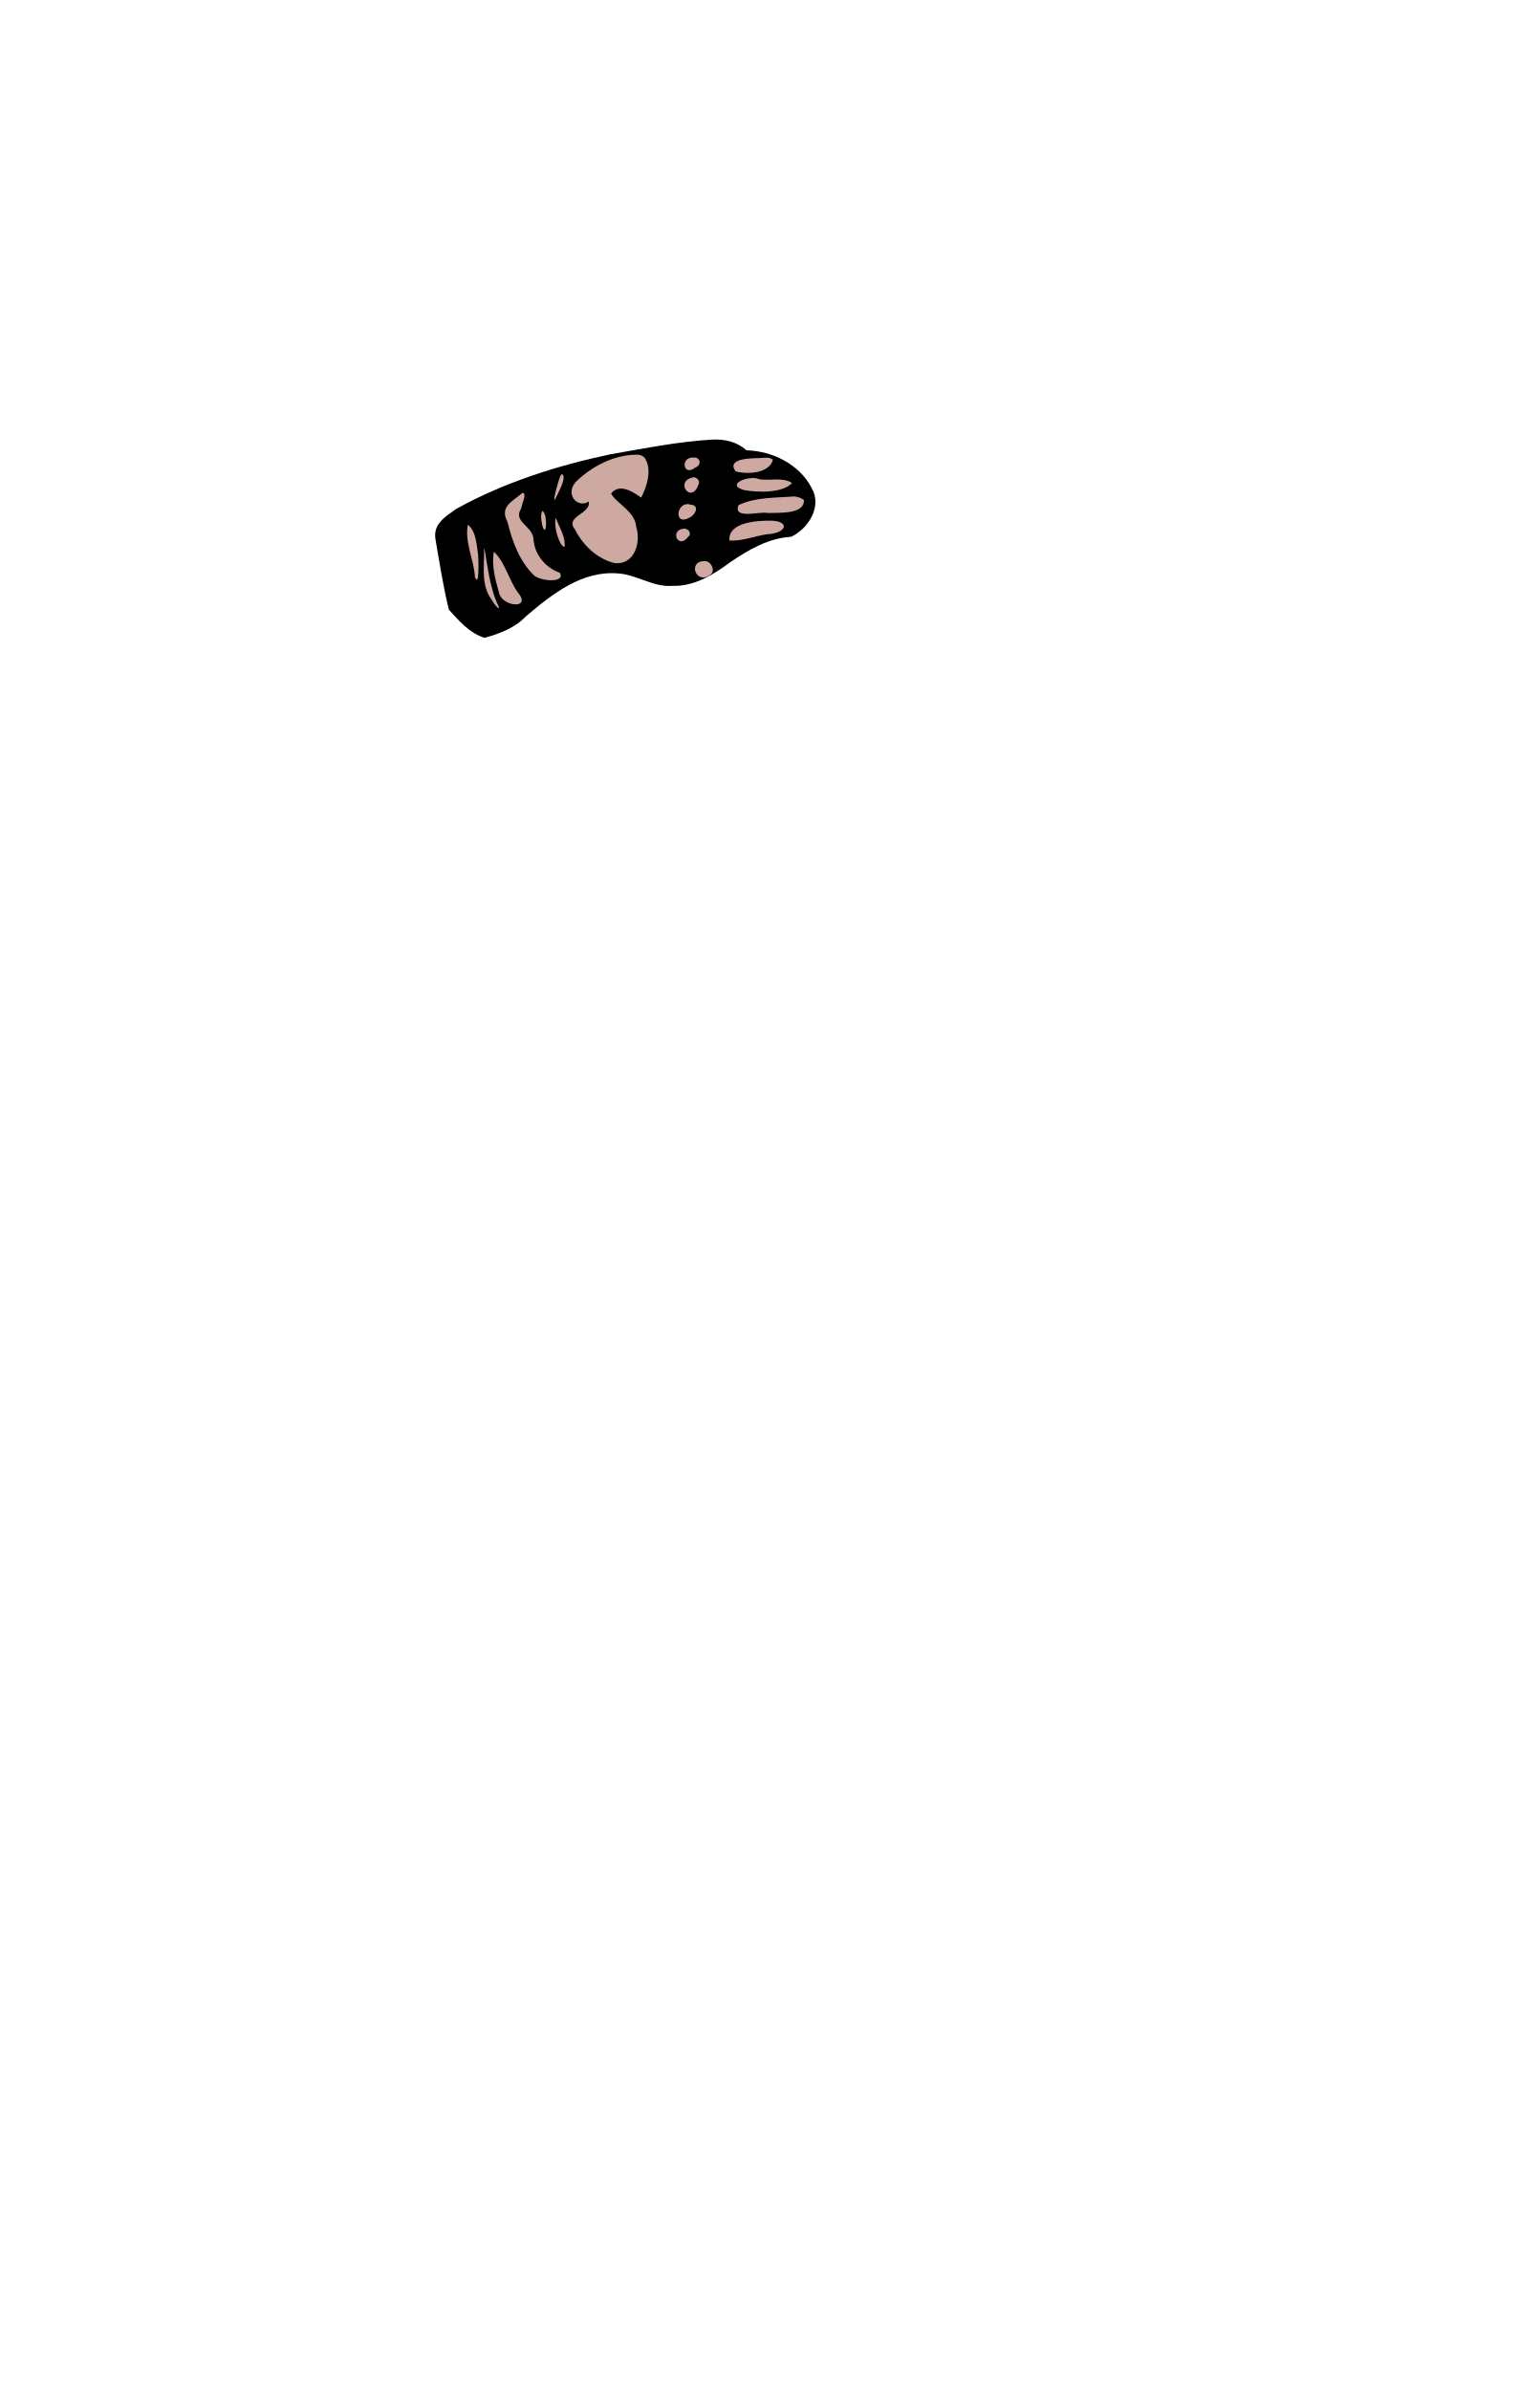
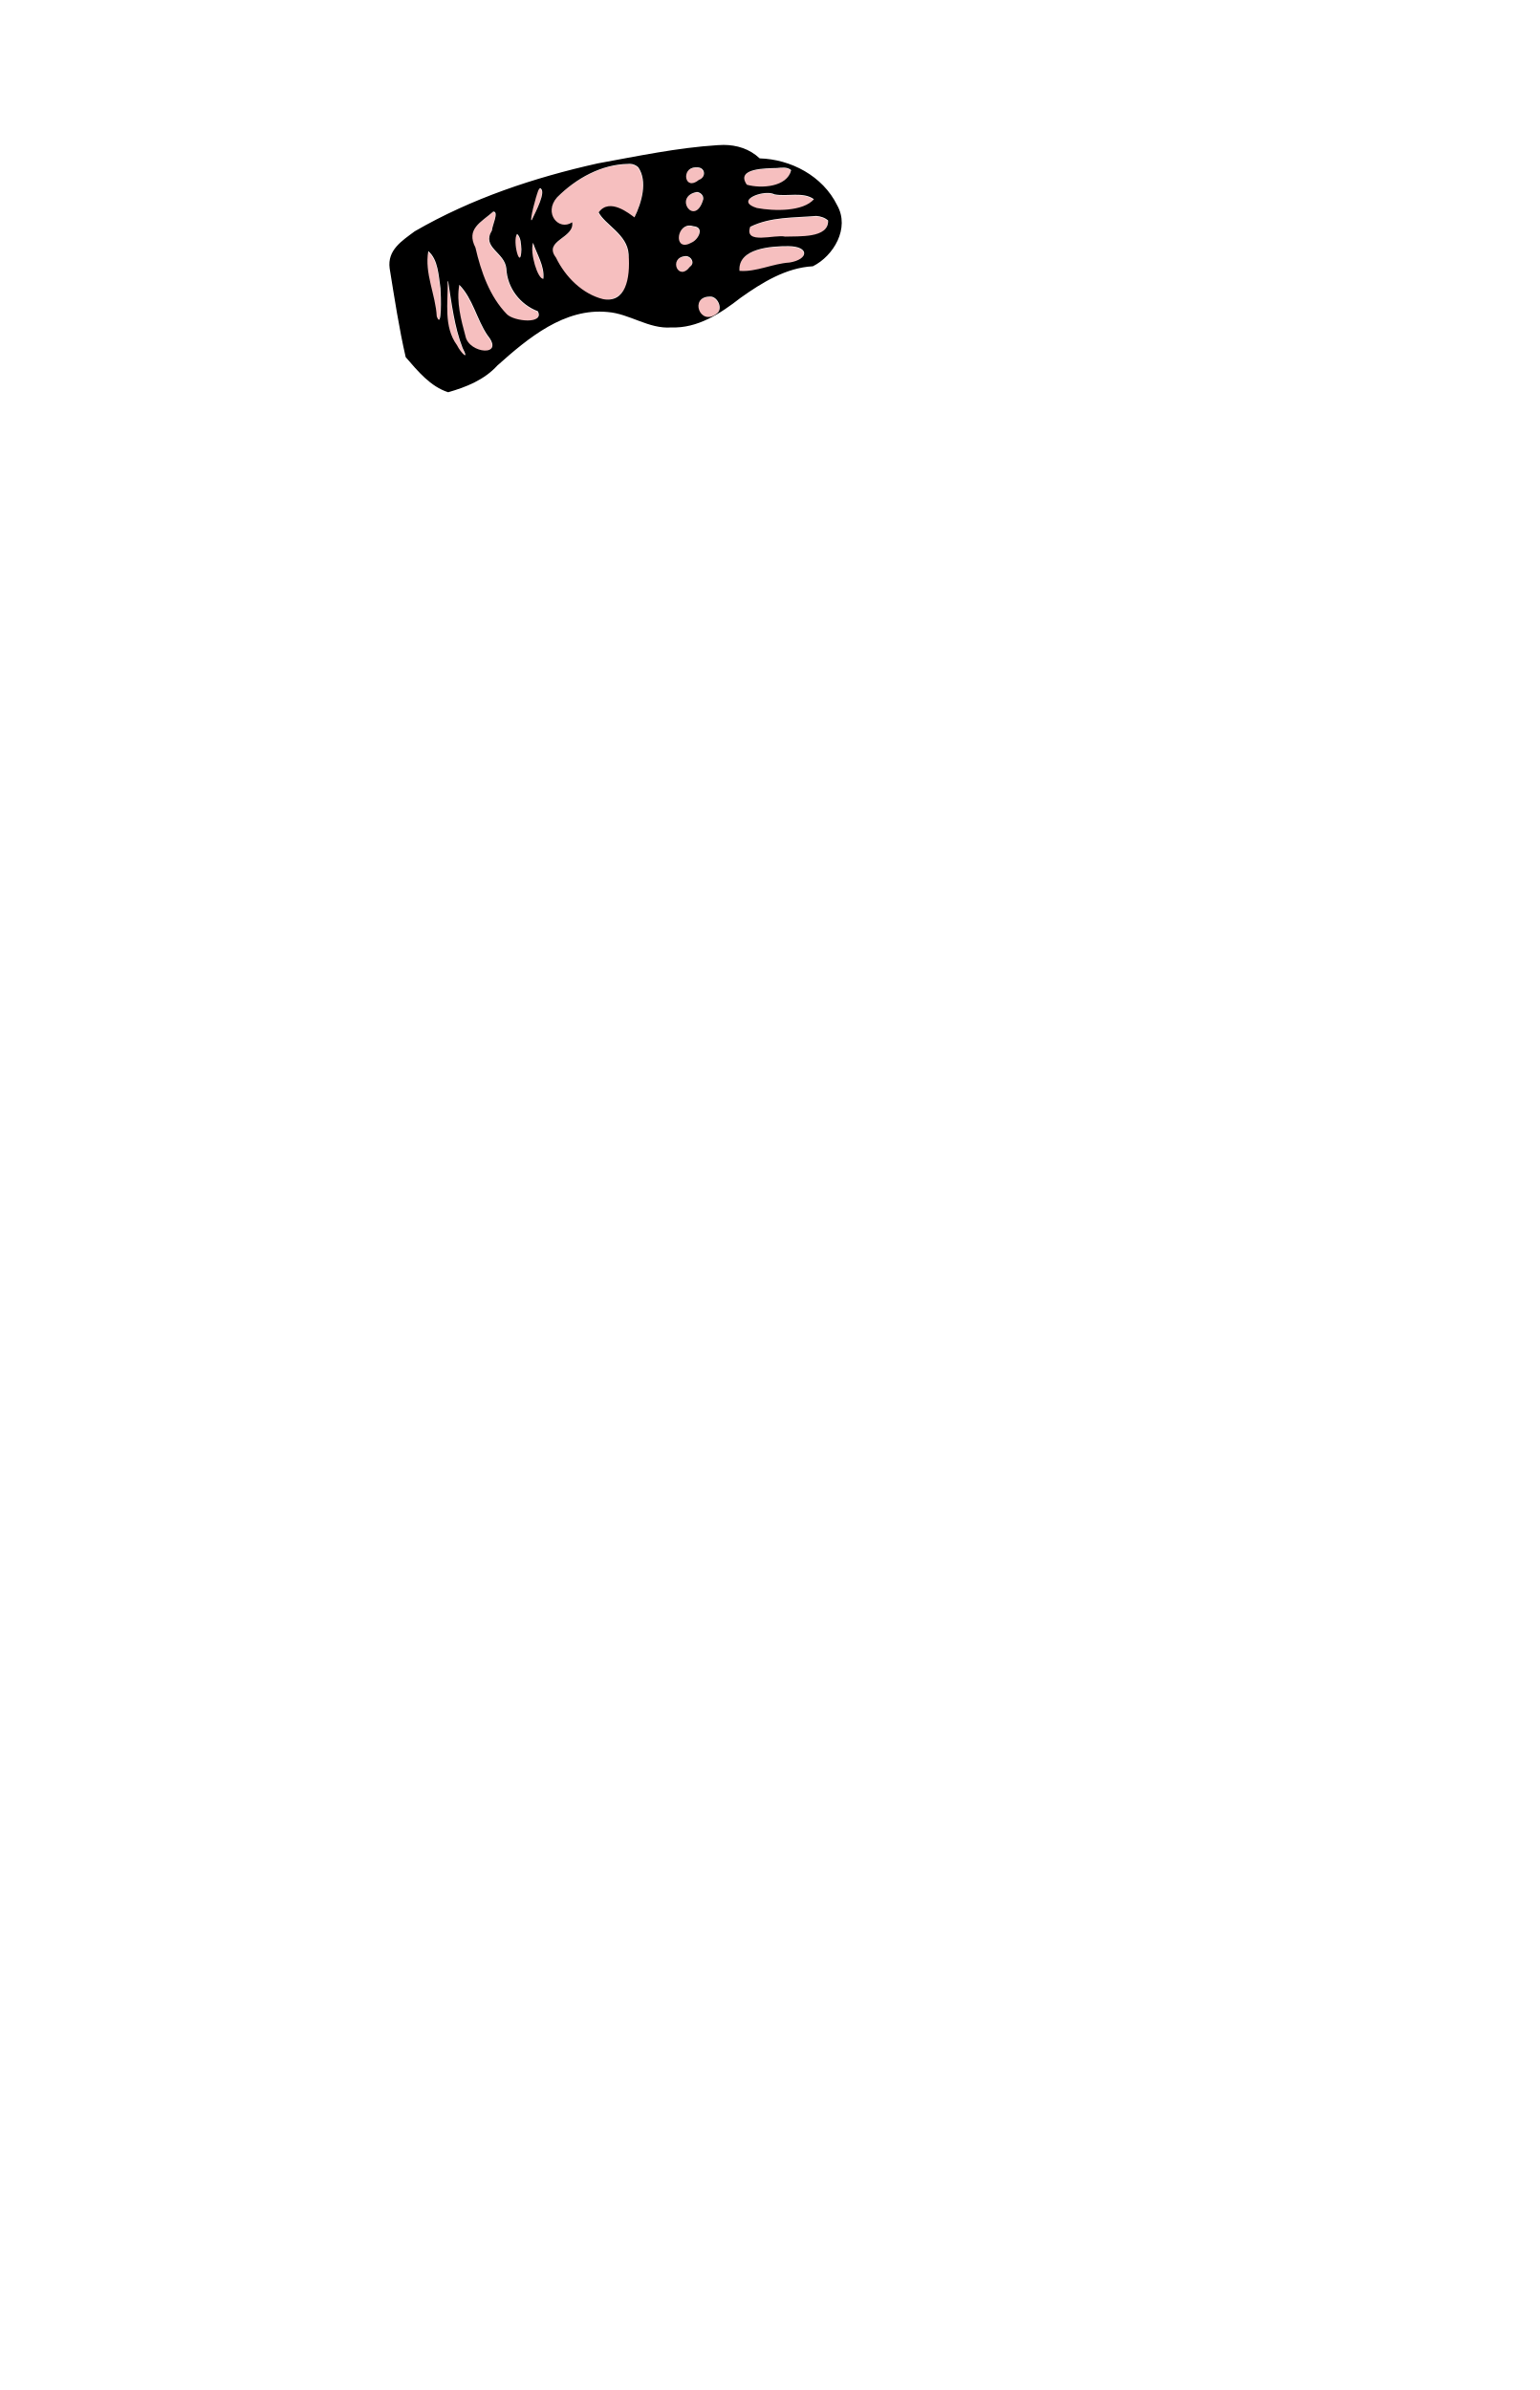
- <svg xmlns="http://www.w3.org/2000/svg" xml:space="preserve" width="257.082" height="399.121">
-   <path d="M118.777 73.424c-5.679.34-11.276 1.477-16.872 2.447-8.896 1.892-17.697 4.684-25.682 9.092-1.787 1.274-3.869 2.5-3.514 4.971.677 3.97 1.307 7.958 2.249 11.877 1.698 1.87 3.47 3.94 5.965 4.701 2.533-.69 5.061-1.648 6.913-3.586 4.327-3.69 9.424-7.723 15.47-7.156 3.1.224 5.772 2.3 8.952 2.065 3.68.135 6.898-1.86 9.732-3.975 3.039-2.055 6.383-4.02 10.139-4.215 2.894-1.372 5.23-5.094 3.413-8.163-2.037-3.96-6.543-6.171-10.882-6.285-1.627-1.464-3.739-1.928-5.883-1.773" style="display:inline;fill:#000;stroke-width:.661" />
-   <path d="M106.2 75.935c-3.756.053-7.323 1.933-9.988 4.485-1.936 2.084.208 4.554 2.124 3.338.36 2.138-4.129 2.42-2.276 4.725 1.32 2.607 3.733 4.884 6.611 5.562 3.276.316 4.415-3.437 3.59-6.014-.166-2.657-3.316-3.944-4.205-5.606 1.536-2.025 4.345.216 5.022.674.998-1.91 1.904-4.825.535-6.715a1.82 1.82 0 0 0-1.413-.45m9.612.468c-2.25-.125-1.76 3.314.318 1.672 1.084-.371.902-1.746-.318-1.672m11.268.085c-1.477.04-5.873-.005-4.222 2.237 2.01.539 5.651.323 6.223-1.953-.54-.466-1.35-.34-2.001-.284m-33.487 2.966c-.444 1.094-1.325 4.408-.92 3.99.514-1.075 2.146-3.93 1.136-4.273zm22.245.243c-3.403.613-.266 4.795.894 1.006.106-.539-.394-.97-.894-1.006m10.9.317c-1.413-.727-5.783.84-2.478 1.828 2.488.448 6.516.48 8.014-1.176-1.515-1.05-3.75-.318-5.535-.652M87.25 82.322c-1.745 1.457-3.846 2.321-2.498 4.818.778 3.23 1.995 6.556 4.409 8.923 1.007.984 5.31 1.384 4.352-.397-2.45-.886-4.288-3.085-4.416-5.718-.242-2.22-3.515-2.785-2.027-5.098 0-.57 1.049-2.579.18-2.528m45.34.58c-3.106.256-6.37.092-9.259 1.455-.916 2.46 3.491.985 4.898 1.316 1.875-.079 6.135.263 6.035-2.156-.459-.395-1.078-.578-1.673-.615m-17.238 1.378c-2.38-.775-2.975 3.691-.195 2.163.909-.402 1.806-2.044.195-2.163m-24.754 1.024c-.718.97.516 5.141.603 2.085-.055-.712-.032-1.561-.603-2.085m2.242 1.194c-.487 1.348.677 4.935 1.447 4.817.194-1.703-.915-3.269-1.447-4.817m35.849.451c-2.358-.013-7.106.262-6.869 3.31 2.332.186 4.66-.98 7.04-1.116 2.702-.423 2.81-2.17-.171-2.194m-50.556.669c-.563 2.973 1.024 5.81 1.188 8.75.736 1.862.598-2.701.526-3.745-.26-1.678-.317-3.871-1.714-5.005m36.016.672c-2.34.268-.898 3.47.719 1.417.806-.54.081-1.544-.72-1.417M80.85 91.66c.063 2.878-.593 6.066 1.305 8.547.575 1.098 1.8 2.196.794.375-1.161-2.828-1.538-6.015-2.028-8.916zm1.636.466c-.432 2.309.243 4.685.868 6.891.502 2.353 5.588 2.79 3.1-.123-1.526-2.141-2.057-4.924-3.968-6.768m35.121 1.58c-2.816.046-1.358 3.986.966 2.32 1.061-.635.147-2.472-.966-2.32" style="display:inline;fill:#f7ccc4;fill-opacity:.827;fill-rule:evenodd;stroke-width:0;stroke-linecap:round;stroke-linejoin:round;stroke:none" />
+ <svg xmlns="http://www.w3.org/2000/svg" xml:space="preserve" width="257.082" height="399.121" version="1.1" id="svg2">
+   <defs id="defs2" />
+   <path d="m 104.851,27.455 c -4.468,0.066 -8.711,2.411 -11.881,5.593 -2.303,2.599 0.247,5.68 2.527,4.163 0.428,2.666 -4.911,3.018 -2.707,5.893 1.57,3.251 4.44,6.091 7.864,6.937 3.897,0.394 5.252,-4.286 4.27,-7.5 -0.197,-3.314 -3.944,-4.919 -5.002,-6.992 1.827,-2.525 5.168,0.269 5.974,0.841 1.187,-2.382 2.265,-6.017 0.636,-8.375 a 2.165,2.27 0 0 0 -1.681,-0.561 m 11.434,0.584 c -2.676,-0.156 -2.094,4.133 0.378,2.085 1.289,-0.463 1.073,-2.178 -0.378,-2.085 m 13.403,0.106 c -1.757,0.05 -6.986,-0.006 -5.022,2.79 2.391,0.672 6.722,0.403 7.402,-2.436 -0.642,-0.581 -1.606,-0.424 -2.38,-0.354 m -39.833,3.699 c -0.528,1.364 -1.576,5.497 -1.094,4.976 0.611,-1.341 2.553,-4.901 1.351,-5.329 z m 26.461,0.303 c -4.048,0.765 -0.316,5.98 1.063,1.255 0.126,-0.672 -0.469,-1.21 -1.063,-1.255 m 12.966,0.395 c -1.681,-0.907 -6.879,1.048 -2.948,2.28 2.959,0.559 7.751,0.599 9.533,-1.467 -1.802,-1.31 -4.461,-0.397 -6.584,-0.813 m -46.972,2.88 c -2.076,1.817 -4.575,2.895 -2.971,6.009 0.925,4.028 2.373,8.176 5.245,11.128 1.198,1.227 6.316,1.726 5.177,-0.495 -2.914,-1.105 -5.101,-3.847 -5.253,-7.131 -0.288,-2.769 -4.181,-3.473 -2.411,-6.358 0,-0.711 1.248,-3.216 0.214,-3.153 m 53.932,0.723 c -3.695,0.319 -7.577,0.115 -11.014,1.815 -1.09,3.068 4.153,1.228 5.826,1.641 2.23,-0.099 7.298,0.328 7.179,-2.689 -0.546,-0.493 -1.282,-0.721 -1.99,-0.767 m -20.505,1.719 c -2.831,-0.967 -3.539,4.603 -0.232,2.698 1.081,-0.501 2.148,-2.549 0.232,-2.698 m -29.445,1.277 c -0.854,1.21 0.614,6.412 0.717,2.6 -0.065,-0.888 -0.038,-1.947 -0.717,-2.6 m 2.667,1.489 c -0.579,1.681 0.805,6.155 1.721,6.008 0.231,-2.124 -1.088,-4.077 -1.721,-6.008 m 42.643,0.562 c -2.805,-0.016 -8.453,0.327 -8.171,4.128 2.774,0.232 5.543,-1.222 8.374,-1.392 3.214,-0.528 3.342,-2.706 -0.203,-2.736 M 71.466,42.025 c -0.67,3.708 1.218,7.246 1.413,10.913 0.875,2.322 0.711,-3.369 0.626,-4.671 -0.309,-2.093 -0.377,-4.828 -2.039,-6.242 m 42.841,0.838 c -2.783,0.334 -1.068,4.328 0.855,1.767 0.959,-0.673 0.096,-1.926 -0.856,-1.767 M 74.697,47.066 c 0.075,3.589 -0.705,7.565 1.552,10.659 0.684,1.369 2.141,2.739 0.944,0.468 -1.381,-3.527 -1.829,-7.502 -2.412,-11.12 z m 1.946,0.581 c -0.514,2.88 0.289,5.843 1.032,8.594 0.597,2.935 6.647,3.48 3.687,-0.153 -1.815,-2.67 -2.447,-6.141 -4.72,-8.441 m 41.777,1.97 c -3.35,0.057 -1.615,4.971 1.149,2.893 1.262,-0.792 0.175,-3.083 -1.149,-2.893" style="display:inline;fill:#f09999;fill-opacity:0.624;fill-rule:evenodd;stroke:none;stroke-width:0;stroke-linecap:round;stroke-linejoin:round" id="path2" />
+   <path d="m 120.829,24.202 c -0.317,-8.89e-4 -0.634,0.013 -0.953,0.037 -6.755,0.424 -13.414,1.841 -20.07,3.051 -10.582,2.36 -21.051,5.842 -30.549,11.34 -2.126,1.589 -4.602,3.118 -4.18,6.199 0.805,4.951 1.555,9.925 2.676,14.812 2.02,2.332 4.126,4.912 7.094,5.861 3.013,-0.861 6.022,-2.054 8.225,-4.471 5.147,-4.602 11.209,-9.633 18.4,-8.926 3.687,0.279 6.866,2.869 10.648,2.576 4.377,0.168 8.205,-2.319 11.576,-4.957 3.615,-2.563 7.593,-5.015 12.061,-5.258 3.442,-1.711 6.222,-6.352 4.061,-10.18 -2.423,-4.939 -7.784,-7.696 -12.945,-7.838 -1.693,-1.598 -3.827,-2.242 -6.043,-2.248 z m -15.611,3.154 c 0.509,0.016 0.997,0.219 1.377,0.574 1.628,2.357 0.552,5.991 -0.635,8.373 -0.805,-0.571 -4.148,-3.365 -5.975,-0.84 1.057,2.073 4.804,3.679 5.002,6.992 0.319,4.208 -0.56,8.174 -4.27,7.5 -3.423,-0.846 -6.295,-3.686 -7.865,-6.938 -2.204,-2.875 3.135,-3.226 2.707,-5.893 -2.279,1.517 -4.828,-1.563 -2.525,-4.162 3.17,-3.183 7.413,-5.528 11.881,-5.594 v -0.002 c 0.101,-0.011 0.202,-0.015 0.303,-0.012 z m 10.889,0.594 c 0.077,-0.004 0.159,-0.003 0.242,0.002 1.451,-0.092 1.666,1.623 0.377,2.086 -2.395,1.984 -3.016,-1.98 -0.619,-2.088 z m 14.885,0.041 c 0.418,0.025 0.819,0.131 1.141,0.422 -0.68,2.839 -5.011,3.108 -7.402,2.436 -1.964,-2.796 3.265,-2.741 5.021,-2.791 0.387,-0.035 0.822,-0.091 1.24,-0.066 z m -40.816,3.414 c 1.201,0.428 -0.74,3.987 -1.352,5.328 -0.032,0.035 -0.057,0.049 -0.076,0.045 -0.001,-3.77e-4 -0.005,-0.001 -0.006,-0.002 -0.235,-0.148 0.691,-3.762 1.178,-5.02 z m 26.205,0.654 c 0.595,0.045 1.189,0.584 1.062,1.256 -1.38,4.725 -5.11,-0.491 -1.062,-1.256 z m 11.732,0.164 c 0.479,-0.007 0.917,0.062 1.232,0.232 h 0.002 c 2.123,0.417 4.782,-0.497 6.584,0.812 -1.782,2.065 -6.574,2.026 -9.533,1.467 -3.194,-1.001 -0.361,-2.479 1.715,-2.512 z m -45.738,3.111 c 1.034,-0.064 -0.215,2.441 -0.215,3.152 -1.77,2.885 2.124,3.591 2.412,6.359 0.152,3.284 2.338,6.026 5.252,7.131 1.14,2.221 -3.978,1.721 -5.176,0.494 -2.871,-2.952 -4.321,-7.099 -5.246,-11.127 -1.603,-3.114 0.897,-4.193 2.973,-6.01 z m 53.932,0.725 h 0.002 c 0.708,0.046 1.444,0.273 1.99,0.766 0.119,3.017 -4.949,2.591 -7.18,2.689 -1.674,-0.413 -6.916,1.427 -5.826,-1.641 3.436,-1.7 7.319,-1.495 11.014,-1.814 z m -21.242,1.607 c 0.227,-0.013 0.473,0.019 0.738,0.109 1.916,0.148 0.849,2.198 -0.232,2.699 -2.997,1.727 -2.696,-2.685 -0.506,-2.809 z m -28.707,1.387 c 0.679,0.654 0.653,1.714 0.719,2.602 -0.103,3.811 -1.573,-1.392 -0.719,-2.602 z m 2.668,1.49 c 0.633,1.931 1.951,3.884 1.721,6.008 -0.916,0.147 -2.3,-4.327 -1.721,-6.008 z m 42.643,0.562 c 3.546,0.03 3.417,2.209 0.203,2.736 -2.831,0.17 -5.601,1.623 -8.375,1.391 -0.282,-3.801 5.367,-4.143 8.172,-4.127 z m -60.137,0.834 c 1.662,1.414 1.73,4.149 2.039,6.242 0.086,1.302 0.249,6.992 -0.627,4.67 C 72.748,49.186 70.861,45.648 71.53,41.94 Z m 43.018,0.824 c 0.876,0.009 1.577,1.15 0.678,1.781 -1.923,2.56 -3.636,-1.432 -0.855,-1.768 0.059,-0.01 0.12,-0.014 0.178,-0.014 z m -39.787,4.217 0.084,0.008 c 0.583,3.618 1.031,7.592 2.412,11.119 1.197,2.271 -0.259,0.903 -0.943,-0.467 -2.258,-3.094 -1.478,-7.071 -1.553,-10.66 z m 1.945,0.58 c 2.273,2.3 2.906,5.771 4.721,8.441 2.959,3.633 -3.09,3.089 -3.688,0.154 -0.743,-2.751 -1.547,-5.716 -1.033,-8.596 z m 41.9,1.961 c 1.266,-0.037 2.248,2.137 1.025,2.904 -2.764,2.078 -4.498,-2.837 -1.148,-2.895 0.041,-0.006 0.082,-0.009 0.123,-0.01 z" style="display:inline;fill:#000000;stroke-width:0.806" id="path1" />
</svg>
